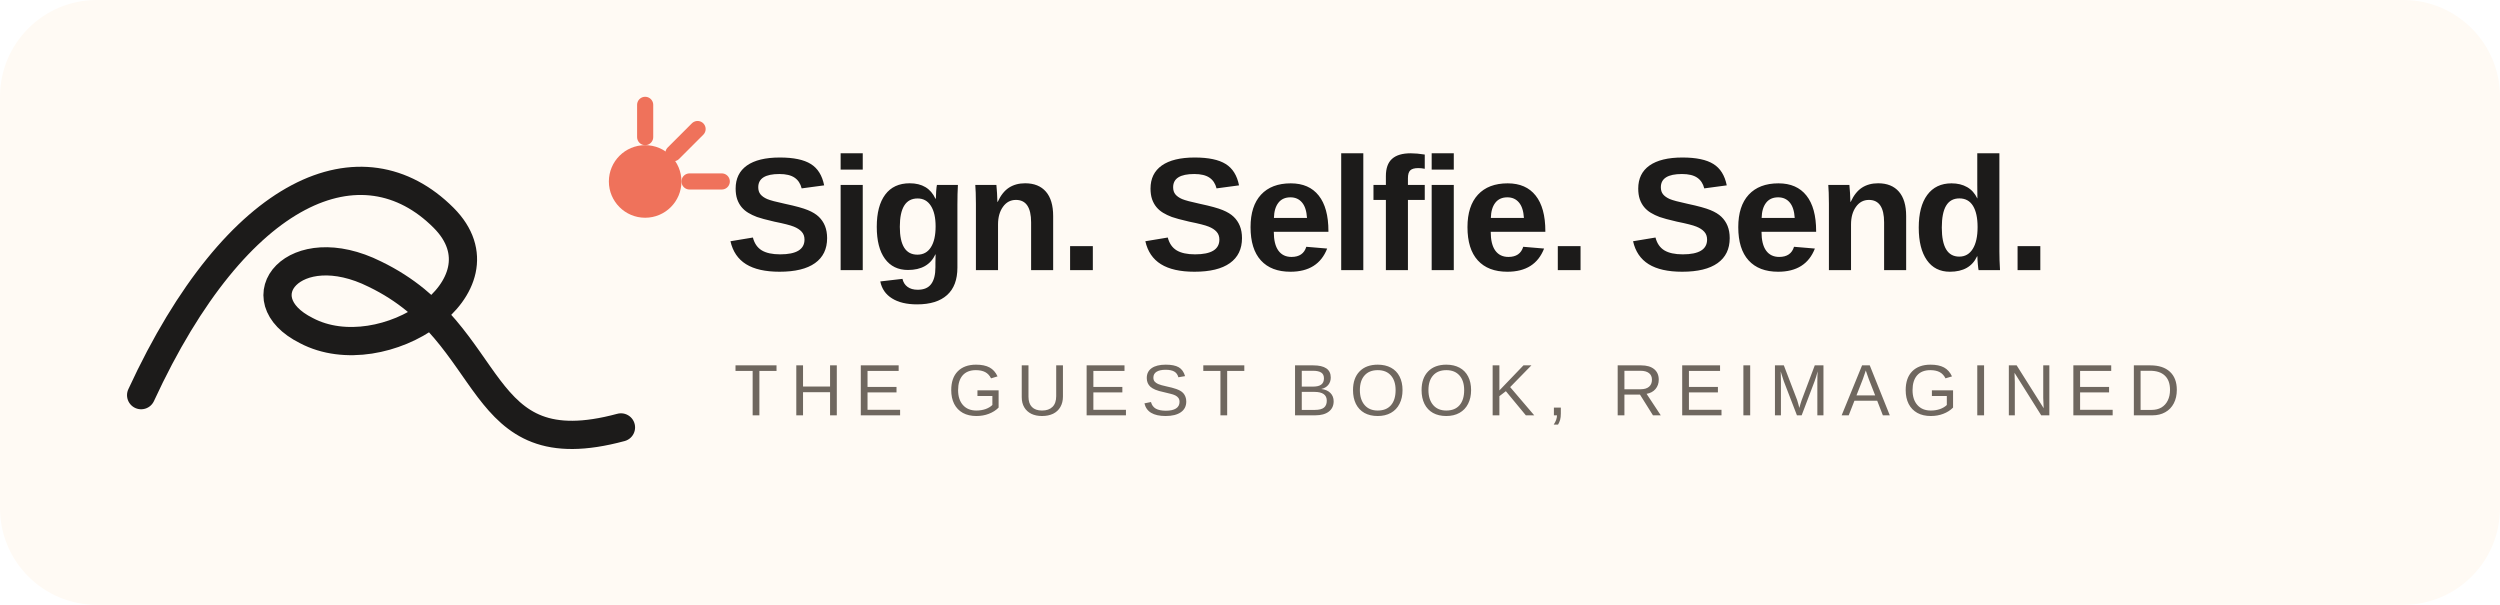
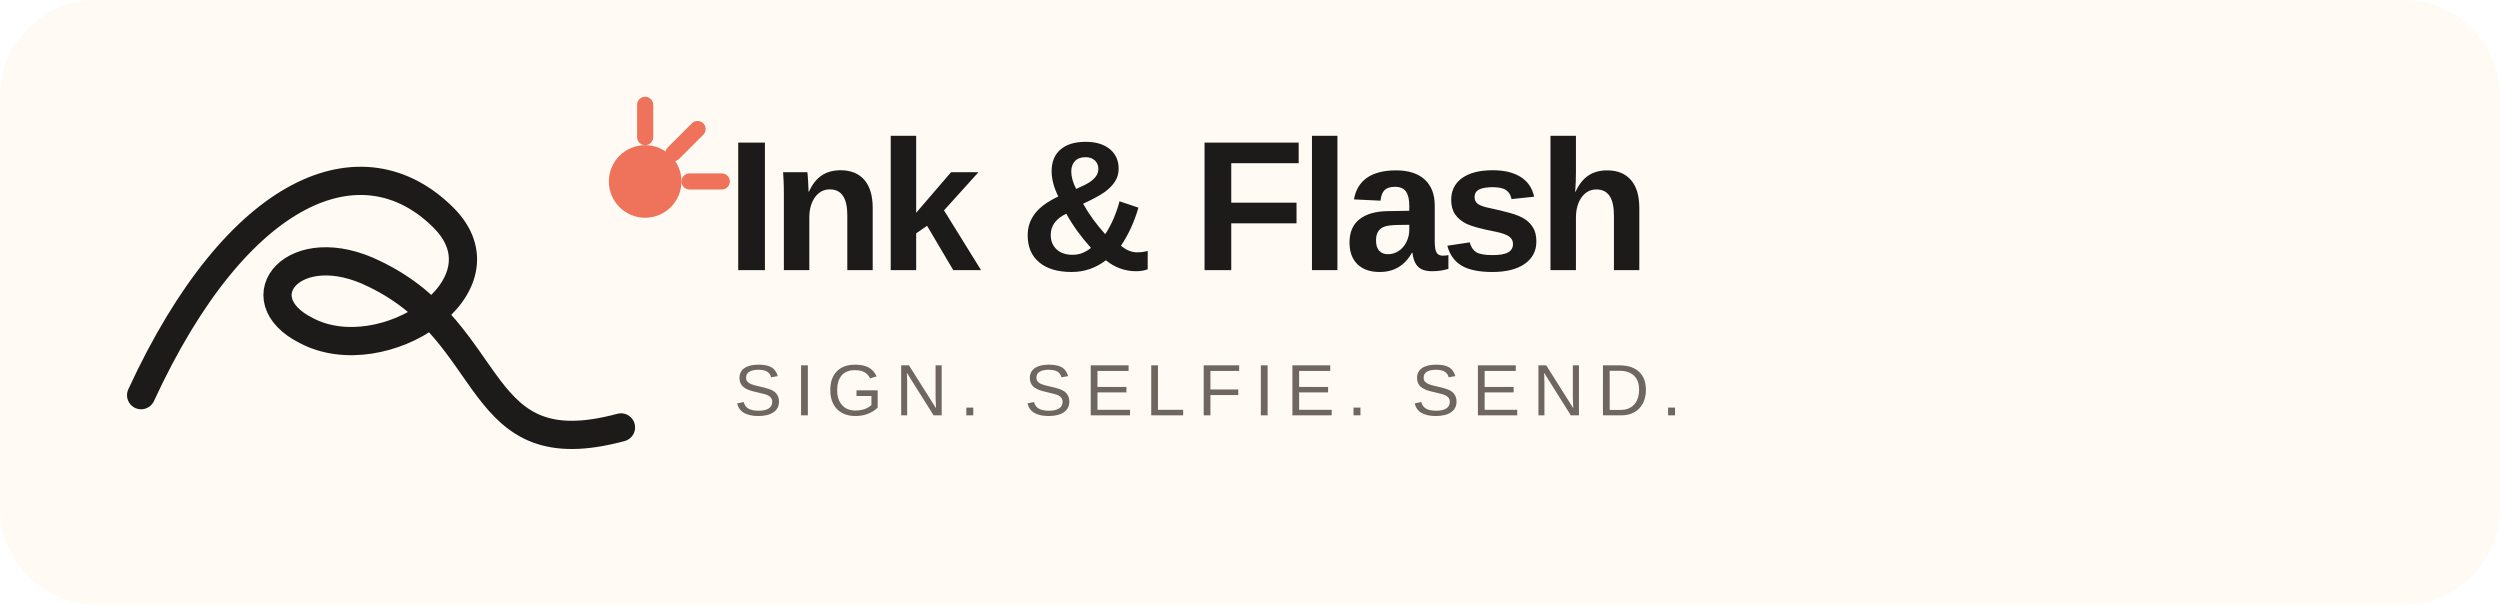
<svg xmlns="http://www.w3.org/2000/svg" viewBox="0 0 620 150" role="img" aria-labelledby="title desc">
  <rect width="620" height="150" rx="24" fill="#fffaf4" />
  <g transform="translate(28 26)">
    <path d="M7 72c24-52 55-64 75-44 17 17-15 38-34 28-16-8-3-24 17-14 31 15 24 48 61 38" fill="none" stroke="#1c1b1a" stroke-width="7" stroke-linecap="round" />
    <circle cx="132" cy="19" r="9" fill="#ef725b" />
    <path d="M132 0v8M151 19h-8M145 6l-6 6" stroke="#ef725b" stroke-width="4" stroke-linecap="round" />
  </g>
  <g font-family="Arial, Helvetica, sans-serif" fill="#1c1b1a">
-     <text x="180" y="67" font-size="40" font-weight="700" letter-spacing="-1">Sign. Selfie. Send.</text>
-     <text x="182" y="103" font-size="18" fill="#6f675f" letter-spacing="3">THE GUEST BOOK, REIMAGINED</text>
+     <text x="180" y="67" font-size="46" font-weight="800" letter-spacing="-1.6">Ink &amp; Flash</text>
+     <text x="182" y="103" font-size="18" fill="#6f675f" letter-spacing="3">SIGN. SELFIE. SEND.</text>
  </g>
</svg>
